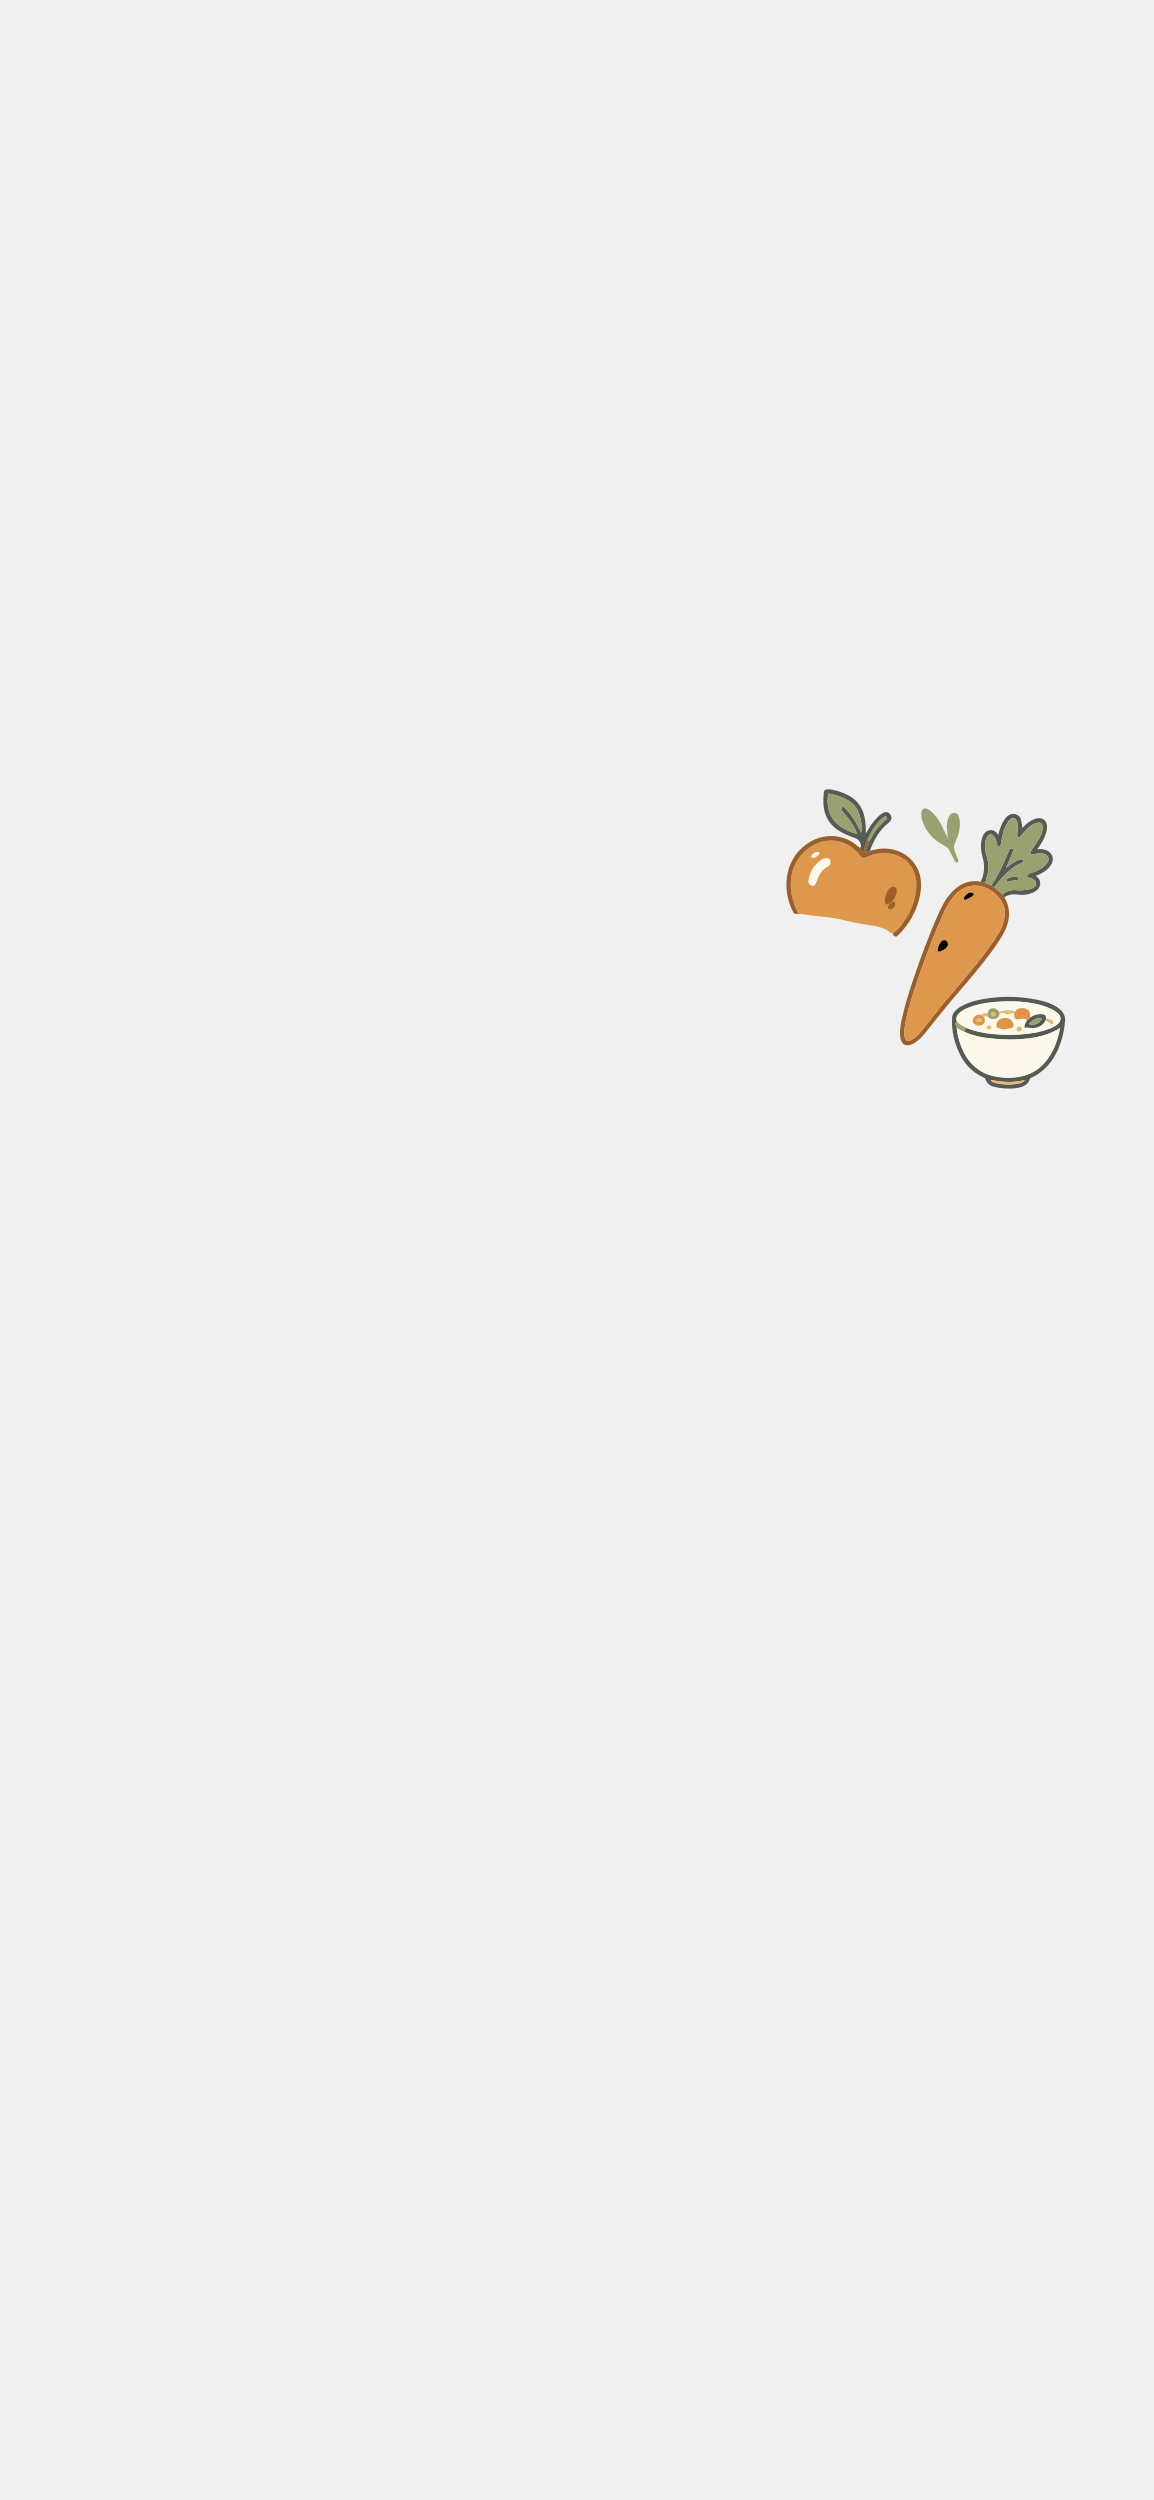
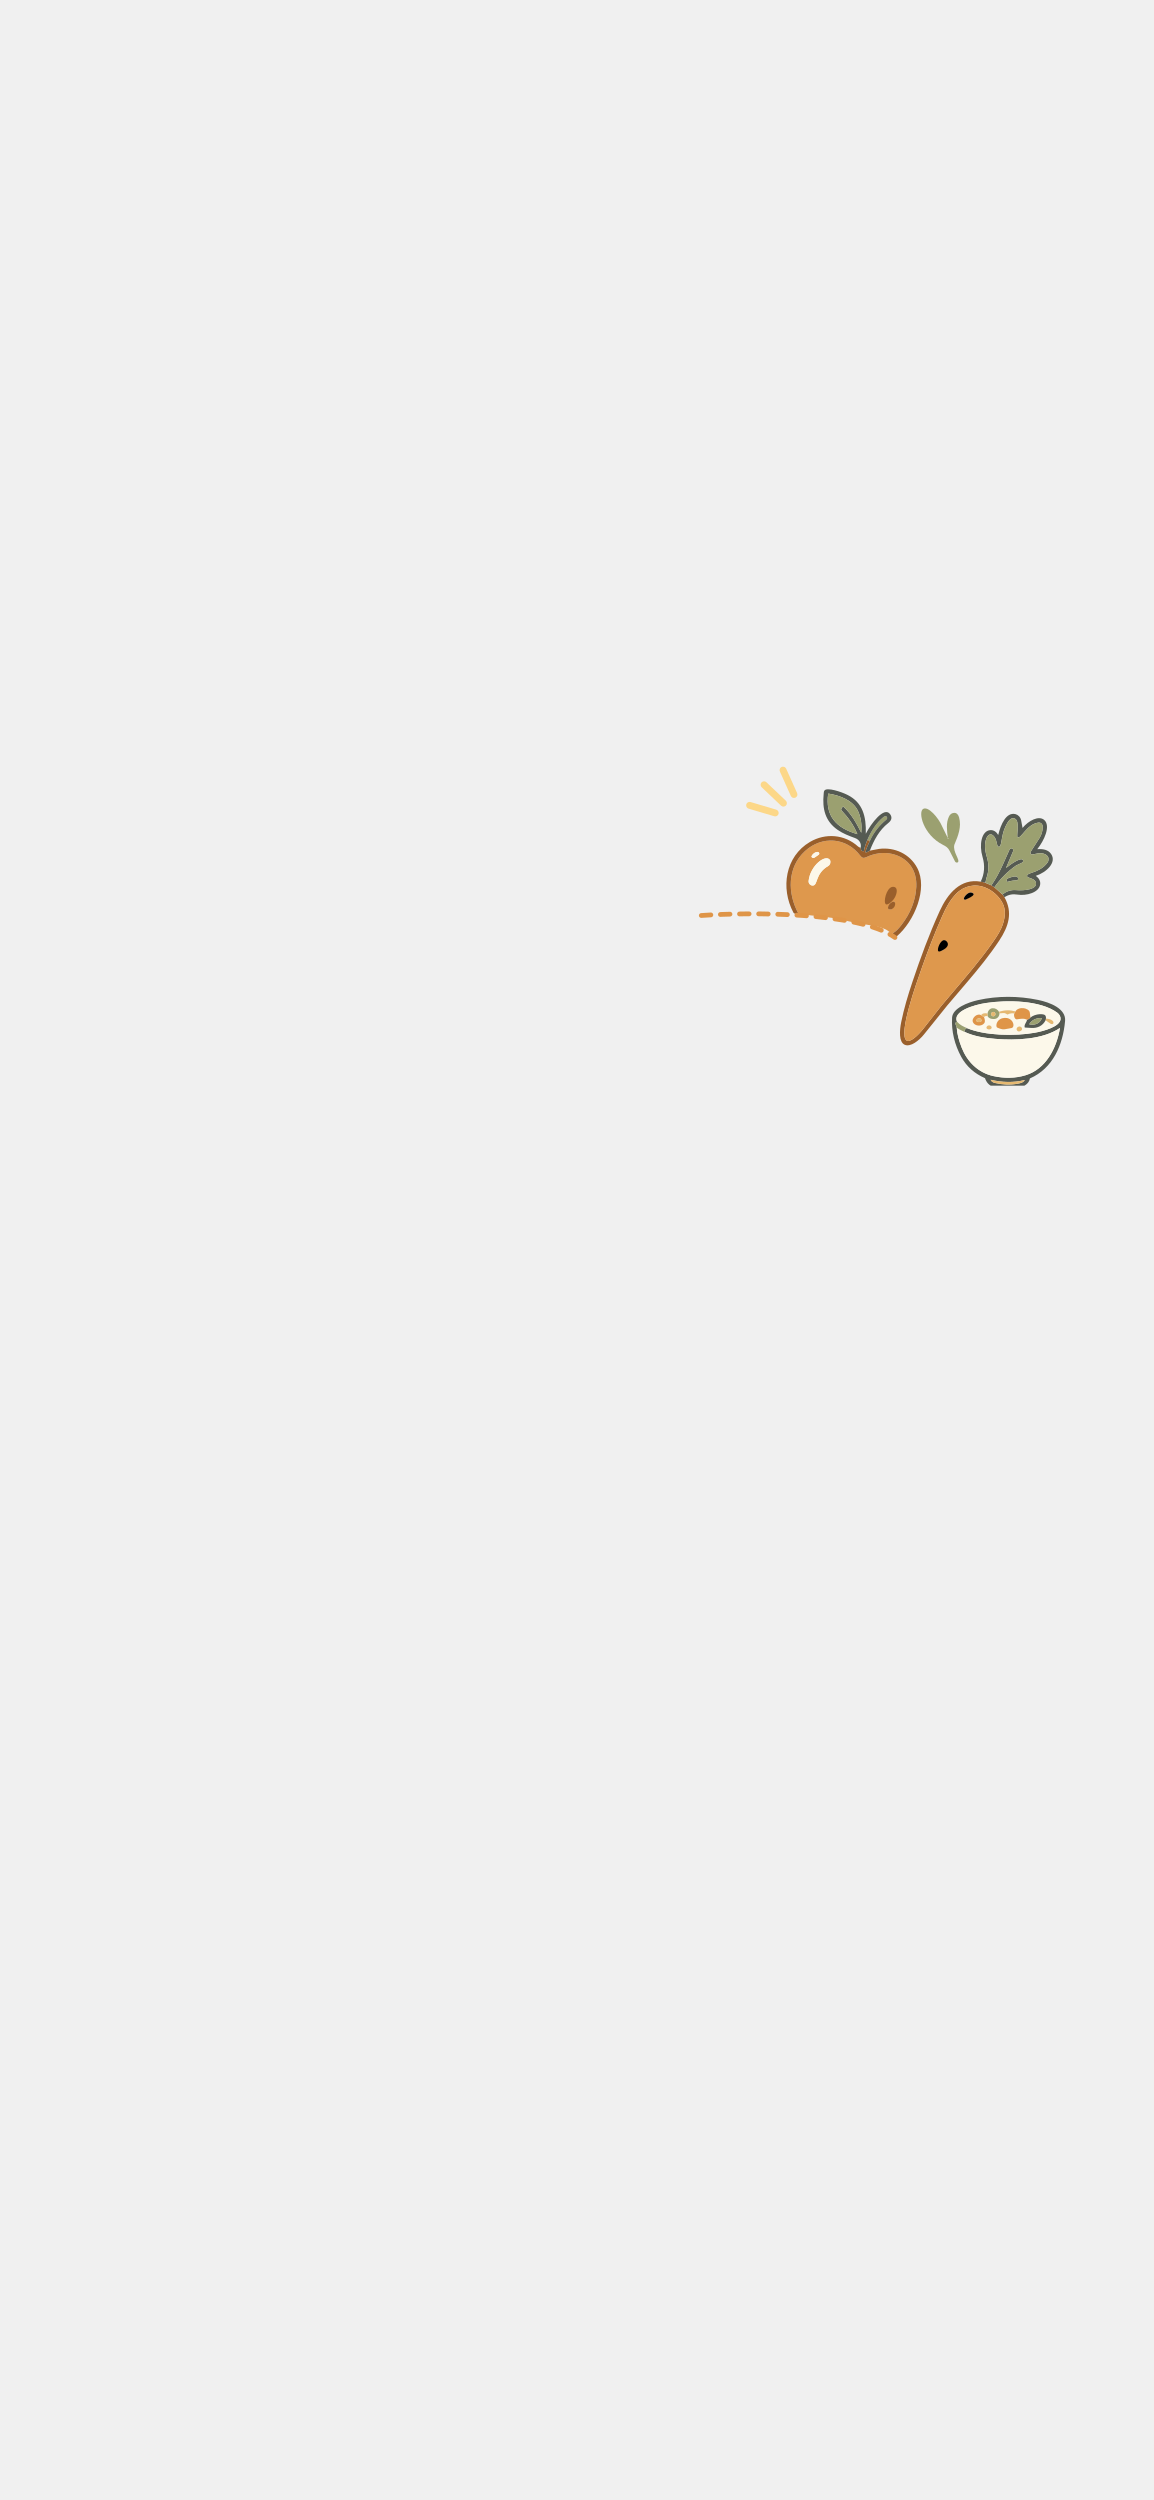
<svg xmlns="http://www.w3.org/2000/svg" width="393" height="852" viewBox="0 0 393 852" fill="none">
  <defs>
    <clipPath id="clip3_150_1063">
-       <rect width="95" height="102" fill="white" transform="translate(268 269)" />
+       <rect width="140" height="110" fill="white" transform="translate(230 260)" />
    </clipPath>
  </defs>
  <g clip-path="url(#clip3_150_1063)">
    <path d="M350.989 367.53C350.274 371.711 342.685 371.353 338.524 370.343C337.07 369.99 336.137 368.806 335.694 367.443C332.182 365.909 329.408 363.518 327.585 360.165C325.361 356.07 324.191 351.497 324.471 346.796C324.663 343.58 329.894 341.598 333.317 340.838C340.038 339.343 347.003 339.384 353.746 340.77C357.859 341.615 363.362 343.757 362.981 347.952C362.234 356.158 358.792 364.149 350.989 367.53ZM326.143 348.201C325.028 348.544 326.019 349.623 326.051 350.209C326.173 352.496 326.851 354.772 327.75 357.071C329.624 361.865 333.404 365.602 338.512 366.72C342.233 367.535 345.984 367.54 349.604 366.415C356.383 364.307 360.046 357.365 361.25 350.312C355.423 354.293 346.098 354.624 339.248 354.044C335.512 353.728 331.905 353.17 328.657 351.634C328.781 351.057 328.97 350.414 329.571 350.392C335.67 352.963 345.809 353.175 352.628 351.96C355.792 351.398 361.177 349.864 361.434 347.378C361.524 346.518 361.077 345.683 360.319 345.126C354.531 340.862 343.247 340.728 335.998 341.829C331.97 342.443 324.563 344.614 326.139 348.201H326.143ZM346.922 369.313C347.783 369.147 348.724 368.979 349.263 368.064C345.408 369.038 341.487 368.896 337.593 367.983C337.858 368.614 338.456 368.935 339.114 369.086C341.686 369.675 344.316 369.809 346.92 369.313H346.922Z" fill="#555A52" />
    <path d="M328.66 351.636C331.905 353.173 335.515 353.733 339.251 354.047C346.101 354.626 355.426 354.295 361.252 350.314C360.049 357.368 356.386 364.309 349.606 366.418C345.989 367.543 342.236 367.538 338.514 366.722C333.407 365.602 329.627 361.865 327.753 357.073C326.853 354.775 326.175 352.498 326.054 350.212C326.892 350.867 327.789 351.225 328.66 351.636Z" fill="#FCF8EA" />
    <path d="M329.574 350.394C328.28 349.849 327.084 349.272 326.144 348.201C324.568 344.614 331.973 342.443 336.003 341.829C343.252 340.726 354.536 340.86 360.324 345.126C361.082 345.686 361.527 346.518 361.44 347.378C361.182 349.864 355.798 351.398 352.633 351.96C345.814 353.175 335.675 352.963 329.576 350.392L329.574 350.394ZM336.565 345.425C335.738 345.221 334.885 345.25 334.341 345.978C333.699 345.559 332.843 345.846 332.311 346.302C331.778 346.757 331.188 347.597 331.623 348.452C332.277 349.735 334.43 349.873 335.364 348.79C335.887 348.184 335.592 347.297 335.347 346.635C335.622 346.207 336.156 346.233 336.628 346.343C336.963 347.073 337.756 347.241 338.514 347.288C339.781 347.363 340.602 346.499 340.617 345.311C341.315 345.428 342.136 345.04 342.785 345.44L343.308 345.761C343.439 345.841 344.088 345.131 345.69 345.391C345.398 345.924 345.746 347.5 346.56 347.395C347.788 347.234 348.85 346.949 350.015 347.546C349.878 348.5 348.93 349.148 349.234 350.18L351.466 350.326C353.593 350.465 355.382 349.579 356.335 347.714L357.91 348.814C358.238 349.053 358.736 349.119 358.912 348.846C359.415 348.062 358.18 347.229 356.449 347.144C356.51 346.674 356.41 346.299 356.187 346.022C355.739 345.467 352.978 345.35 351.157 346.781L350.975 345.223C350.904 344.183 349.669 343.706 348.836 343.597C347.749 343.453 346.551 343.825 346.074 344.69C344.001 344.144 342.389 344.225 340.422 344.821C339.961 343.959 339.115 343.531 338.169 343.623C337.377 343.699 336.667 344.449 336.565 345.43V345.425ZM344.662 350.368C345.615 350.197 345.467 348.882 345.075 348.249C344.465 347.259 343.403 346.83 342.36 346.896C341.317 346.961 340.281 347.451 339.769 348.539C339.567 348.97 339.385 349.998 339.917 350.222C340.639 350.524 341.606 350.911 342.36 350.777L344.659 350.365L344.662 350.368ZM336.808 350.794C337.265 350.884 337.595 350.762 337.797 350.57C338.05 350.331 337.95 349.973 337.802 349.796C337.588 349.542 337.241 349.382 336.856 349.486C336.504 349.584 336.258 349.842 336.2 350.119C336.134 350.419 336.336 350.696 336.81 350.791L336.808 350.794ZM347.824 351.359C348.34 351.098 348.444 350.609 348.174 350.229C347.995 349.978 347.654 349.735 347.183 349.869C346.568 350.041 346.271 350.623 346.594 351.149C346.784 351.458 347.19 351.685 347.827 351.361L347.824 351.359Z" fill="#FCF8EA" />
    <path d="M346.922 369.313C344.319 369.812 341.689 369.675 339.117 369.086C338.458 368.935 337.86 368.614 337.595 367.983C341.487 368.896 345.41 369.038 349.266 368.064C348.726 368.977 347.783 369.147 346.925 369.313H346.922Z" fill="#E6B971" />
    <path d="M326.144 348.201C327.082 349.272 328.28 349.849 329.573 350.395C328.973 350.416 328.783 351.059 328.659 351.636C327.787 351.225 326.892 350.864 326.054 350.212C326.022 349.625 325.03 348.547 326.146 348.203L326.144 348.201Z" fill="#9BA070" />
    <path d="M356.451 347.139C356.427 347.332 356.451 347.59 356.335 347.709C355.384 349.576 353.593 350.463 351.466 350.321L349.234 350.175C348.93 349.143 349.878 348.498 350.014 347.541C350.537 347.412 350.824 347.039 351.159 346.776C352.98 345.347 355.741 345.464 356.189 346.017C356.412 346.292 356.512 346.669 356.451 347.139ZM355.068 346.966C353.153 346.854 351.689 347.551 350.739 349.077C352.518 349.525 354.48 348.865 355.068 346.966Z" fill="#555A52" />
    <path d="M344.662 350.368L342.362 350.779C341.609 350.913 340.641 350.526 339.919 350.224C339.384 350 339.567 348.97 339.771 348.542C340.284 347.453 341.29 346.964 342.362 346.898C343.434 346.832 344.467 347.261 345.078 348.252C345.469 348.885 345.617 350.2 344.664 350.37L344.662 350.368Z" fill="#DF9548" />
    <path d="M351.159 346.774C350.824 347.037 350.539 347.409 350.014 347.538C348.85 346.94 347.788 347.224 346.56 347.388C345.746 347.495 345.396 345.917 345.69 345.384L346.076 344.682C346.553 343.816 347.751 343.446 348.838 343.589C349.674 343.699 350.906 344.176 350.977 345.216L351.159 346.774Z" fill="#DF9548" />
    <path d="M334.34 345.975L335.347 346.633C335.59 347.295 335.886 348.181 335.364 348.788C334.428 349.871 332.276 349.732 331.623 348.449C331.187 347.595 331.783 346.75 332.31 346.299C332.838 345.849 333.699 345.557 334.34 345.975ZM333.536 348.315C334.068 348.332 334.401 348.223 334.498 347.892C334.574 347.633 334.374 347.302 334.148 347.154C333.993 347.052 333.769 346.966 333.448 347.049C333.096 347.139 332.814 347.427 332.777 347.682C332.726 348.04 332.947 348.296 333.538 348.315H333.536Z" fill="#DF9548" />
    <path d="M340.425 344.816C340.485 344.928 340.619 345.196 340.619 345.306C340.607 346.494 339.783 347.358 338.516 347.283C337.758 347.239 336.966 347.071 336.63 346.338C336.526 346.112 336.538 345.705 336.567 345.423C336.669 344.439 337.379 343.692 338.171 343.616C339.119 343.524 339.963 343.955 340.425 344.814V344.816ZM339.253 345.613C339.253 345.199 338.917 344.86 338.502 344.86C338.086 344.86 337.751 345.196 337.751 345.613C337.751 346.029 338.086 346.365 338.502 346.365C338.917 346.365 339.253 346.029 339.253 345.613Z" fill="#9BA070" />
    <path d="M346.077 344.683L345.69 345.384C344.088 345.123 343.439 345.834 343.308 345.754L342.785 345.432C342.136 345.033 341.314 345.42 340.617 345.303C340.617 345.191 340.483 344.924 340.422 344.814C342.389 344.218 344.003 344.137 346.074 344.683H346.077Z" fill="#E6B971" />
    <path d="M356.334 347.707C356.449 347.59 356.427 347.329 356.451 347.137C358.179 347.222 359.414 348.057 358.914 348.839C358.739 349.109 358.24 349.046 357.912 348.807L356.337 347.707H356.334Z" fill="#E6B971" />
    <path d="M347.824 351.359C347.19 351.68 346.784 351.456 346.592 351.147C346.269 350.621 346.565 350.039 347.18 349.866C347.652 349.732 347.994 349.976 348.172 350.227C348.442 350.606 348.337 351.096 347.822 351.356L347.824 351.359Z" fill="#E6B971" />
    <path d="M336.808 350.794C336.334 350.699 336.134 350.421 336.197 350.122C336.258 349.844 336.501 349.586 336.854 349.489C337.238 349.384 337.585 349.542 337.799 349.798C337.948 349.973 338.047 350.331 337.794 350.572C337.593 350.765 337.262 350.886 336.805 350.796L336.808 350.794Z" fill="#E6B971" />
    <path d="M336.565 345.425C336.535 345.708 336.523 346.114 336.628 346.341C336.156 346.231 335.619 346.207 335.347 346.633L334.34 345.975C334.887 345.25 335.738 345.218 336.565 345.423V345.425Z" fill="#E6B971" />
    <path d="M304.278 318.046C303.294 318.066 302.768 317.152 301.901 316.773C300.7 316.247 299.351 315.782 298.036 315.565L293.252 314.779C290.558 314.335 288.067 313.727 285.432 313.086L280.922 312.478L275.791 311.903C274.665 311.777 273.173 311.326 272.149 311.453C268.294 304.431 268.292 295.602 274.325 290.061C280.108 284.751 288.448 285.328 293.198 291.624C293.765 292.374 294.299 292.547 295.165 292.14C297.919 290.845 300.974 290.294 304.001 291.005C309.465 292.291 312.553 296.506 312.278 302.252C312.047 307.053 310.134 311.448 307.244 315.185C306.337 316.356 305.469 317.364 304.278 318.044V318.046ZM277.629 292.247L279.004 291.307C279.284 291.115 279.245 290.733 279.09 290.55C278.55 289.917 277.021 290.755 276.583 291.78C276.459 292.069 276.839 292.335 277.006 292.364C277.142 292.386 277.356 292.435 277.629 292.247ZM282.289 295.108C283.02 294.684 283.188 293.589 282.845 293.082C281.409 290.949 276.114 294.952 275.57 300.245C275.48 301.132 276.226 301.777 276.892 301.804C278.907 301.882 277.59 297.83 282.289 295.11V295.108ZM305.221 303.437C305.384 302.88 304.276 302.101 304.108 302.517L302.027 307.71C304.013 307.951 304.611 305.524 305.221 303.437ZM304.852 308.117C304.927 307.696 305.049 307.496 304.818 307.35C304.285 307.014 302.521 308.465 302.744 309.763C303.758 310.484 304.662 309.179 304.852 308.117Z" fill="#DE984D" />
    <path d="M293.317 288.897C293.247 289.218 293.441 289.491 293.521 289.715C293.631 290.017 294.345 290.241 294.411 290.015C294.657 288.627 295.08 287.443 295.563 286.314L296.533 286.414C295.935 287.711 295.245 289.031 294.917 290.463C295.682 290.579 296.035 289.976 296.458 289.895L299.581 289.306C304.861 288.622 310.075 291.01 312.591 295.79C316.279 302.795 311.68 313.919 305.552 319.173C305.007 319.376 304.083 318.596 304.278 318.049C305.469 317.367 306.337 316.361 307.243 315.19C310.134 311.45 312.047 307.058 312.278 302.257C312.552 296.511 309.465 292.296 304.001 291.01C300.974 290.299 297.919 290.85 295.165 292.145C294.299 292.552 293.764 292.379 293.198 291.629C288.451 285.332 280.108 284.755 274.325 290.066C268.292 295.602 268.294 304.431 272.149 311.455C271.707 311.509 270.679 311.55 270.402 311.029C265.939 302.646 267.628 291.855 276.041 286.927C281.379 283.801 287.884 284.356 292.447 288.503C292.724 288.753 293.038 288.856 293.317 288.899V288.897Z" fill="#9A5F2B" />
    <path d="M282.288 295.108C277.589 297.83 278.907 301.879 276.892 301.801C276.226 301.774 275.479 301.129 275.569 300.243C276.114 294.95 281.408 290.947 282.845 293.08C283.185 293.586 283.018 294.684 282.288 295.106V295.108Z" fill="#FCF8EA" />
    <path d="M305.236 302.517C306.045 303.262 305.467 305.354 304.443 306.632C303.789 307.45 302.479 308.529 301.915 308.175C300.945 307.569 302.022 302.67 304.071 302.249C304.101 302.244 304.796 302.11 305.236 302.515V302.517Z" fill="#9A5F2B" />
    <path d="M305.058 308.246C304.978 309.128 304.159 309.985 303.34 309.972C303.211 309.972 302.914 309.965 302.746 309.766C302.409 309.364 302.8 308.431 303.342 307.901C303.716 307.533 304.433 307.09 304.82 307.353C305.124 307.56 305.075 308.105 305.061 308.249L305.058 308.246Z" fill="#9A5F2B" />
    <path d="M277.628 292.247C277.356 292.432 277.142 292.386 277.006 292.364C276.838 292.337 276.459 292.07 276.583 291.78C277.021 290.752 278.55 289.915 279.089 290.55C279.245 290.733 279.284 291.115 279.004 291.308L277.628 292.247Z" fill="#FCF8EA" />
    <path d="M296.533 286.413L295.563 286.314C296.822 283.375 298.529 280.516 301.115 278.435C301.523 278.104 302.027 278.069 302.211 278.345C302.44 278.685 302.379 279.08 302.051 279.345C299.644 281.3 297.792 283.679 296.533 286.416V286.413Z" fill="#9BA070" />
    <path d="M296.458 289.893C296.035 289.973 295.682 290.577 294.917 290.46C295.245 289.031 295.935 287.711 296.533 286.411C297.792 283.674 299.645 281.296 302.051 279.341C302.379 279.075 302.44 278.681 302.212 278.34C302.027 278.065 301.524 278.101 301.115 278.43C298.529 280.514 296.825 283.37 295.563 286.309C295.08 287.439 294.657 288.622 294.411 290.01C294.345 290.236 293.631 290.015 293.521 289.71C293.441 289.486 293.247 289.214 293.317 288.892C293.631 287.453 292.846 286.131 291.387 285.605C289.311 284.855 287.281 284.081 285.466 282.817C281.204 279.849 280.203 275.652 280.706 270.568C280.752 270.091 280.735 269.672 281.027 269.348C281.96 268.313 286.567 269.769 288.852 270.916C294.02 273.512 295.247 278.247 295.063 284.152C296.798 280.716 301.315 274.697 303.33 277.449C304.203 278.639 303.782 279.659 302.705 280.502C299.652 282.89 297.802 286.36 296.455 289.888L296.458 289.893ZM287.507 274.968C290.288 277.546 291.91 280.646 293.536 283.825C293.735 281.169 293.485 278.669 292.391 276.348C290.738 272.845 286.348 271.055 282.252 270.451C281.143 278.026 284.897 282.158 292.201 284.283C290.913 281.079 289 278.544 286.749 276.129C286.435 275.791 287.189 274.673 287.51 274.968H287.507Z" fill="#555A52" />
    <path d="M287.507 274.968C287.187 274.671 286.433 275.791 286.747 276.129C288.998 278.544 290.911 281.079 292.199 284.283C284.897 282.155 281.141 278.026 282.25 270.451C286.346 271.055 290.738 272.845 292.389 276.348C293.483 278.669 293.735 281.169 293.534 283.825C291.907 280.646 290.286 277.549 287.505 274.968H287.507Z" fill="#9BA070" />
    <path d="M325.244 287.882C324.59 290.287 327.322 293.131 326.437 293.861C326.192 294.064 325.672 293.976 325.484 293.608L323.615 289.946C323.059 288.856 322.426 288.464 321.408 287.95C314.628 284.536 312.829 276.835 314.575 275.705C316.32 274.576 319.86 278.759 321.017 281.512L323.024 285.617C322.716 282.941 322.349 280.575 323.384 278.325C323.742 277.468 324.466 277.01 325.275 277.018C326.085 277.025 326.625 277.721 326.858 278.588C327.731 281.812 326.554 284.792 325.244 287.882ZM323.085 285.678L322.964 285.8L323.085 285.922L323.207 285.8L323.085 285.678Z" fill="#9BA070" />
    <path d="M323.086 285.678L322.964 285.801L323.086 285.923L323.208 285.801L323.086 285.678Z" fill="#FCF8EA" />
    <path d="M334.223 300.467C334.676 300.547 335.385 300.684 335.804 300.859L337.862 301.723L338.879 302.386L341.621 304.823C341.903 305.074 342.163 305.497 342.318 305.775C345.243 311.039 343.74 315.711 340.517 320.586C337.175 325.635 333.431 330.213 329.5 334.827L322.888 342.591L314.876 352.549C313.219 354.609 310.309 356.959 308.303 356.048C306.298 355.137 306.551 351.193 307.12 348.398C308.075 343.692 309.397 339.292 310.931 334.71C313.702 326.434 316.639 318.404 320.249 310.486C322.983 304.489 327.388 299.267 334.223 300.469V300.467ZM314.485 350.83L320.849 342.74L324.546 338.367C329.34 332.696 334.117 327.186 338.366 321.097C339.846 318.976 341.147 317.045 341.895 314.572C342.559 312.378 342.79 309.946 341.691 307.815C340.454 305.419 338.315 303.513 335.852 302.503C332.279 301.037 328.467 301.874 325.82 304.626C323.776 306.751 322.431 309.232 321.216 311.966C318.576 317.9 316.289 323.782 314.125 329.94C312.312 335.104 306.026 352.518 308.955 354.609C310.146 355.459 312.968 352.756 314.485 350.828V350.83Z" fill="#9A5F2B" />
    <path d="M314.485 350.83C312.968 352.759 310.146 355.461 308.955 354.612C306.023 352.52 312.309 335.104 314.125 329.942C316.289 323.785 318.579 317.902 321.216 311.969C322.431 309.235 323.776 306.754 325.82 304.628C328.467 301.877 332.279 301.037 335.852 302.505C338.315 303.515 340.454 305.422 341.691 307.818C342.79 309.948 342.559 312.383 341.895 314.574C341.147 317.05 339.846 318.979 338.366 321.099C334.117 327.189 329.34 332.699 324.546 338.369L320.849 342.742L314.485 350.833V350.83ZM329.299 306.505L331.807 304.716C331.416 304.085 330.684 304.034 330.12 304.331C328.987 304.932 328.066 306.354 328.684 306.583C328.788 306.622 329.068 306.668 329.299 306.503V306.505ZM322.721 321.623C322.602 321.226 322.332 320.608 321.765 320.405L320.389 323.076C320.2 323.444 320.81 323.924 321.133 323.897C321.532 323.865 322.922 322.297 322.721 321.62V321.623Z" fill="#DE984D" />
    <path d="M323.037 321.632C323.234 322.867 321.32 323.807 321.133 323.897C320.652 324.133 320.061 324.423 319.799 324.194C319.189 323.661 320.426 320.405 321.765 320.405C322.354 320.405 322.942 321.033 323.039 321.632H323.037Z" fill="black" />
    <path d="M329.299 306.505C329.068 306.671 328.788 306.625 328.684 306.586C328.066 306.357 328.987 304.935 330.12 304.334C330.273 304.251 330.874 304.032 331.396 304.312C331.479 304.355 331.763 304.509 331.807 304.718C331.849 304.93 331.693 305.441 329.299 306.508V306.505Z" fill="black" />
    <path d="M342.318 305.772C342.165 305.495 341.903 305.071 341.621 304.82C342.924 303.798 344.492 303.201 346.186 303.347C349.271 303.615 353.289 303.072 353.072 301.008C352.888 299.235 350.206 299.311 350.041 298.673C349.655 297.197 354.205 297.764 356.996 293.952C357.329 293.496 357.455 292.763 357.258 292.218C357.122 291.843 356.721 291.376 356.157 291.113C354.013 290.107 351.83 291.716 351.303 291.018C351.167 290.84 351.137 290.472 351.305 290.207L354.256 285.612C354.985 284.478 355.353 283.161 355.355 281.795C355.357 280.882 354.764 280.222 353.87 280.341C349.852 280.877 347.948 286.124 346.781 285.286C346.283 284.928 347.751 279.832 345.816 278.948C344.492 278.342 343.42 280.012 342.615 281.77C341.045 285.206 341.494 288.753 340.347 288.568C339.433 288.422 340.014 285.7 338.174 284.524C336.62 283.533 334.746 286.893 336.251 291.816C337.014 294.314 337.085 296.73 336.188 299.208L335.799 300.854C335.378 300.679 334.671 300.543 334.219 300.462C335.544 297.859 335.702 294.921 334.851 292.052C333.611 287.882 334.486 283.131 337.493 282.905C338.636 282.82 339.62 283.526 340.191 284.568C341.057 280.93 342.938 276.682 346.069 277.454C346.942 277.668 347.793 278.464 347.999 279.564L348.485 282.167C350.462 279.706 354.045 277.782 355.895 279.472C358.153 281.532 355.841 286.489 353.498 289.401C355.353 289.252 357.193 289.547 358.211 291.025C360.209 293.922 356.66 297.299 353.002 298.488C354.084 299.269 354.609 300.245 354.499 301.339C354.215 304.195 349.725 305.383 346.781 304.881C345.15 304.604 343.757 304.85 342.313 305.772H342.318Z" fill="#555A52" />
    <path d="M338.879 302.383L337.863 301.721C339.489 299.372 340.734 296.971 341.888 294.385L344.054 289.525C344.239 289.111 344.834 289.036 345.07 289.228C345.306 289.421 345.357 289.881 345.216 290.212L342.839 295.809C344.759 294.266 348.14 291.989 348.644 293.165C348.811 293.557 348.534 293.905 348.14 294.09L346.305 294.952C343.369 296.964 340.948 299.471 338.879 302.378V302.383Z" fill="#555A52" />
    <path d="M346.725 299.963C345.585 300.019 344.477 300.192 343.344 300.542C343.014 300.499 342.996 299.544 343.432 299.369C344.859 298.792 346.22 298.358 346.862 299.045C347.024 299.218 346.968 299.948 346.723 299.961L346.725 299.963Z" fill="#555A52" />
    <path d="M341.623 304.82L338.881 302.383C340.95 299.476 343.371 296.968 346.307 294.957L348.142 294.095C348.539 293.91 348.813 293.562 348.646 293.17C348.142 291.996 344.761 294.27 342.841 295.814L345.218 290.217C345.359 289.885 345.306 289.425 345.072 289.233C344.839 289.041 344.241 289.114 344.056 289.53L341.89 294.39C340.738 296.975 339.491 299.376 337.865 301.726L335.806 300.861L336.195 299.215C337.089 296.734 337.021 294.319 336.258 291.823C334.753 286.898 336.628 283.538 338.181 284.531C340.021 285.707 339.438 288.427 340.354 288.575C341.501 288.761 341.052 285.213 342.622 281.778C343.427 280.02 344.499 278.349 345.823 278.956C347.758 279.84 346.29 284.935 346.788 285.293C347.955 286.131 349.859 280.884 353.877 280.348C354.771 280.229 355.365 280.889 355.362 281.802C355.357 283.168 354.99 284.487 354.263 285.62L351.312 290.214C351.142 290.477 351.174 290.845 351.31 291.025C351.837 291.721 354.02 290.114 356.164 291.12C356.728 291.383 357.129 291.85 357.265 292.225C357.462 292.771 357.336 293.503 357.003 293.959C354.212 297.772 349.662 297.204 350.048 298.68C350.216 299.318 352.895 299.242 353.08 301.015C353.296 303.079 349.275 303.622 346.193 303.355C344.499 303.208 342.931 303.807 341.628 304.828L341.623 304.82ZM346.725 299.963C346.971 299.951 347.024 299.22 346.864 299.047C346.222 298.361 344.861 298.794 343.434 299.371C342.996 299.549 343.016 300.501 343.346 300.545C344.477 300.192 345.588 300.021 346.728 299.965L346.725 299.963Z" fill="#9BA070" />
    <path d="M355.068 346.966C354.482 348.865 352.521 349.528 350.739 349.077C351.687 347.551 353.153 346.852 355.068 346.966Z" fill="#9BA070" />
    <path d="M333.535 348.315C332.947 348.296 332.724 348.04 332.775 347.682C332.811 347.426 333.093 347.139 333.446 347.049C333.769 346.966 333.99 347.052 334.146 347.154C334.372 347.302 334.569 347.633 334.496 347.892C334.401 348.223 334.065 348.332 333.533 348.315H333.535Z" fill="#E6B971" />
    <path d="M338.505 346.365C338.919 346.365 339.256 346.028 339.256 345.613C339.256 345.197 338.919 344.86 338.505 344.86C338.09 344.86 337.753 345.197 337.753 345.613C337.753 346.028 338.09 346.365 338.505 346.365Z" fill="#E6B971" />
+     <path d="M239 312C255.833 310.833 292.6 310.7 305 319.5" stroke="#DF9548" stroke-width="1.628" stroke-linecap="round" stroke-dasharray="3.26 3.26" />
+     <rect x="258.727" y="267.49" width="2.348" height="11.462" rx="1.174" transform="rotate(-46.4953 258.727 267.49)" fill="#FCD788" />
+     <rect x="265.305" y="261.865" width="2.348" height="11.462" rx="1.174" transform="rotate(-24.1606 265.305 261.865)" fill="#FCD788" />
+     <rect x="254" y="275.251" width="2.348" height="11.462" rx="1.174" transform="rotate(-73.4603 254 275.251)" fill="#FCD788" />
  </g>
</svg>
